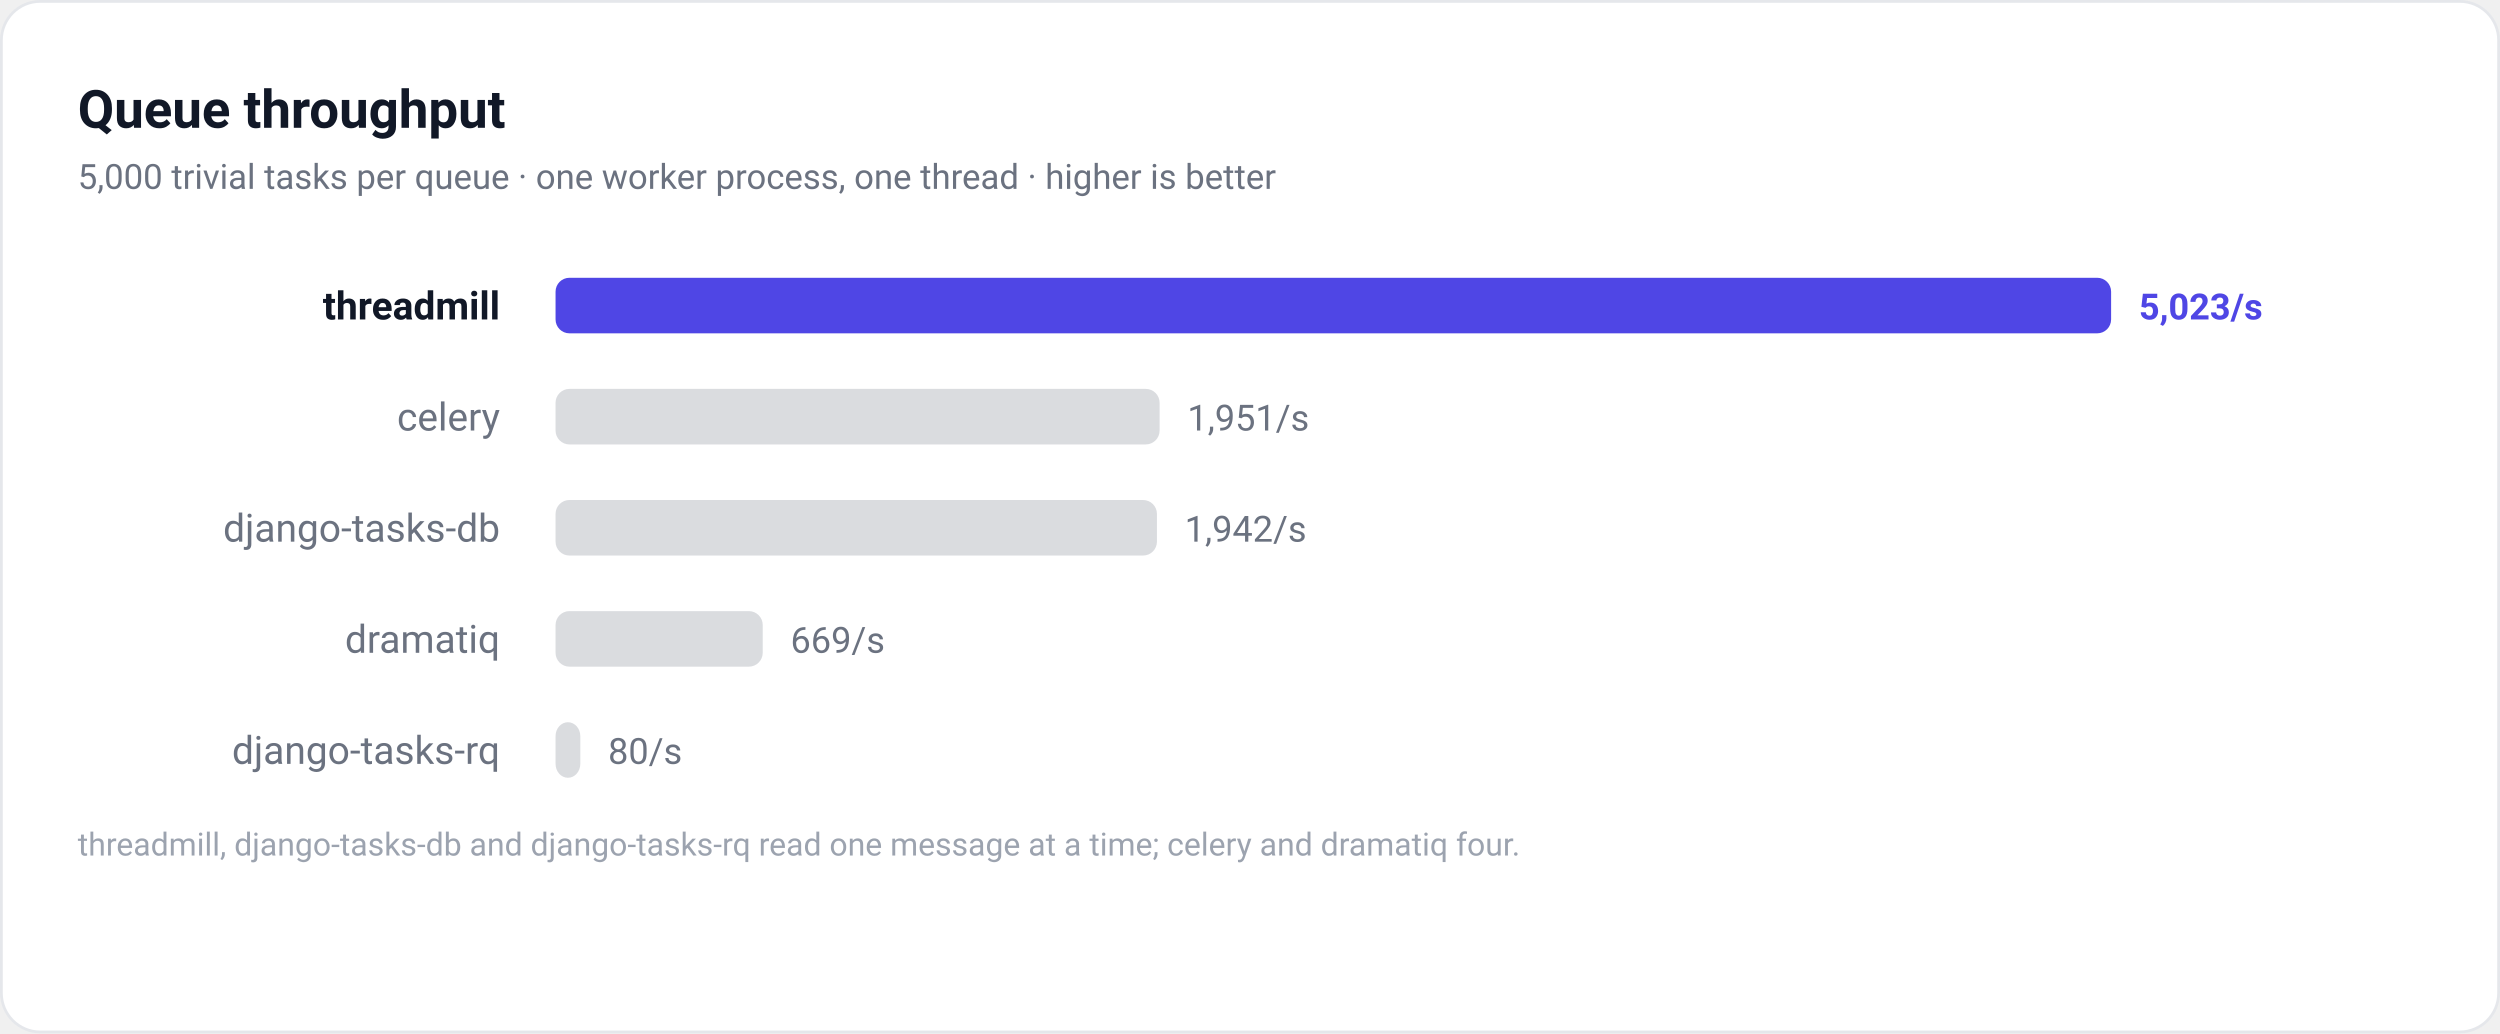
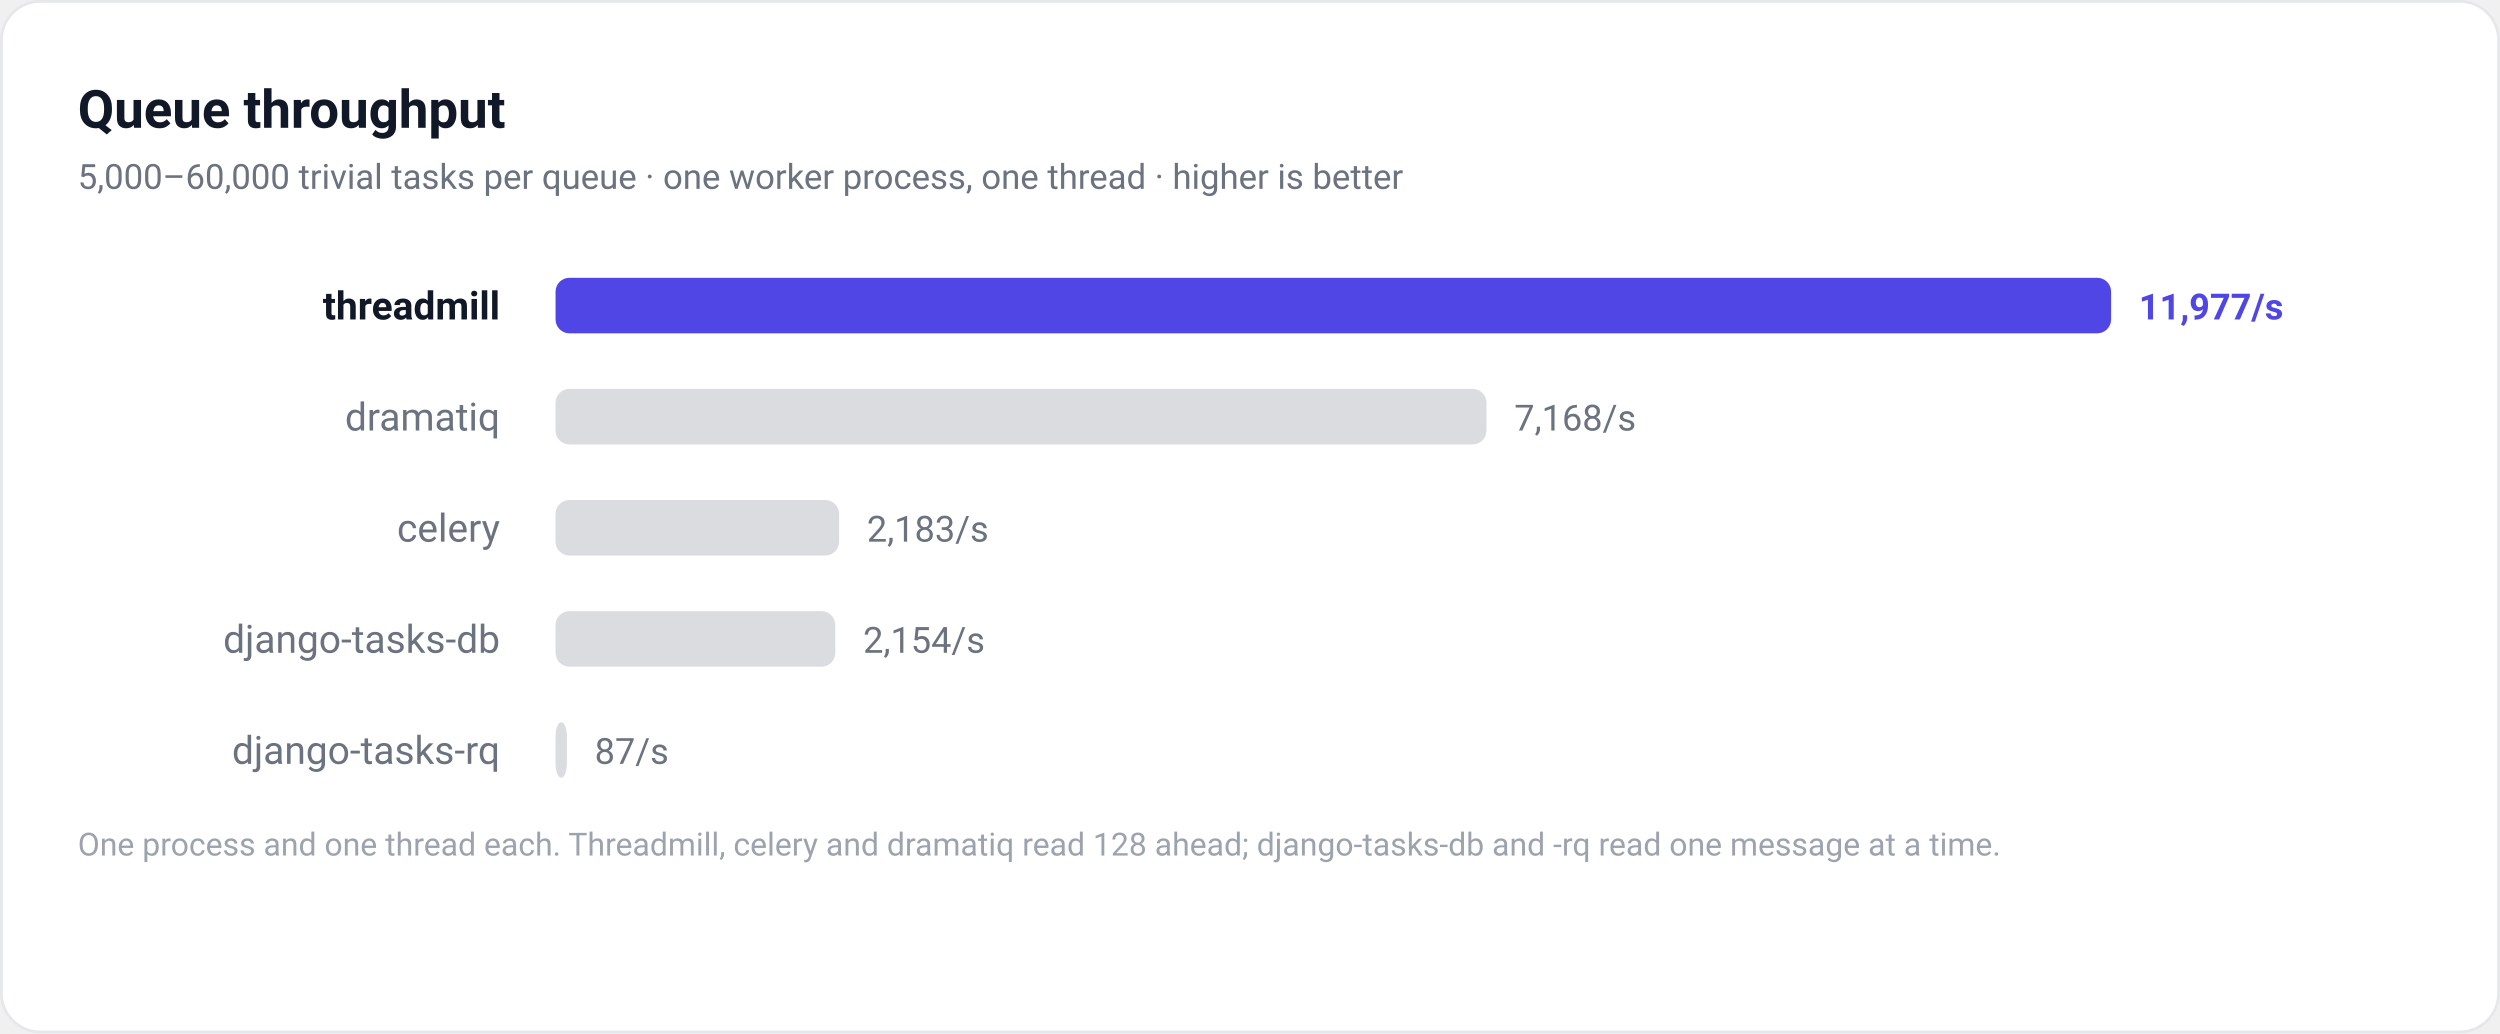
- <svg xmlns="http://www.w3.org/2000/svg" viewBox="0 0 900 372" width="900" height="372" role="img" aria-label="Tasks per second with one worker: threadmill 5,023, celery 1,951, django-tasks-db 1,942, dramatiq 669, django-tasks-rq 80.">
+ <svg xmlns="http://www.w3.org/2000/svg" viewBox="0 0 900 372" width="900" height="372" role="img" aria-label="Tasks per second with one worker: threadmill 11,977, dramatiq 7,168, celery 2,183, django-tasks-db 2,154, django-tasks-rq 87.">
  <style>svg{max-width:100%;height:auto}</style>
  <rect x="0.5" y="0.5" width="899" height="371" rx="14" fill="#ffffff" stroke="#e5e7eb" />
  <text x="28" y="46" font-family="system-ui, -apple-system, &quot;Segoe UI&quot;, Roboto, &quot;Helvetica Neue&quot;, Arial, sans-serif" font-size="19" font-weight="700" fill="#111827" text-anchor="start">Queue throughput</text>
-   <text x="28" y="68" font-family="system-ui, -apple-system, &quot;Segoe UI&quot;, Roboto, &quot;Helvetica Neue&quot;, Arial, sans-serif" font-size="12.5" font-weight="400" fill="#6b7280" text-anchor="start">5,000 trivial tasks per queue · one worker process, one thread · higher is better</text>
+   <text x="28" y="68" font-family="system-ui, -apple-system, &quot;Segoe UI&quot;, Roboto, &quot;Helvetica Neue&quot;, Arial, sans-serif" font-size="12.5" font-weight="400" fill="#6b7280" text-anchor="start">5,000–60,000 trivial tasks per queue · one worker process, one thread · higher is better</text>
  <text x="180" y="115" font-family="system-ui, -apple-system, &quot;Segoe UI&quot;, Roboto, &quot;Helvetica Neue&quot;, Arial, sans-serif" font-size="14" font-weight="700" fill="#111827" text-anchor="end">threadmill</text>
  <rect x="200" y="100" width="560.00" height="20" rx="5" fill="#4f46e5" opacity="1" />
-   <text x="770" y="115" font-family="system-ui, -apple-system, &quot;Segoe UI&quot;, Roboto, &quot;Helvetica Neue&quot;, Arial, sans-serif" font-size="13" font-weight="700" fill="#4f46e5" text-anchor="start">5,023/s</text>
-   <text x="180" y="155" font-family="system-ui, -apple-system, &quot;Segoe UI&quot;, Roboto, &quot;Helvetica Neue&quot;, Arial, sans-serif" font-size="14" font-weight="400" fill="#6b7280" text-anchor="end">celery</text>
-   <rect x="200" y="140" width="217.46" height="20" rx="5" fill="#6b7280" opacity="0.25" />
-   <text x="427.465" y="155" font-family="system-ui, -apple-system, &quot;Segoe UI&quot;, Roboto, &quot;Helvetica Neue&quot;, Arial, sans-serif" font-size="13" font-weight="400" fill="#6b7280" text-anchor="start">1,951/s</text>
-   <text x="180" y="195" font-family="system-ui, -apple-system, &quot;Segoe UI&quot;, Roboto, &quot;Helvetica Neue&quot;, Arial, sans-serif" font-size="14" font-weight="400" fill="#6b7280" text-anchor="end">django-tasks-db</text>
-   <rect x="200" y="180" width="216.50" height="20" rx="5" fill="#6b7280" opacity="0.25" />
-   <text x="426.499" y="195" font-family="system-ui, -apple-system, &quot;Segoe UI&quot;, Roboto, &quot;Helvetica Neue&quot;, Arial, sans-serif" font-size="13" font-weight="400" fill="#6b7280" text-anchor="start">1,942/s</text>
-   <text x="180" y="235" font-family="system-ui, -apple-system, &quot;Segoe UI&quot;, Roboto, &quot;Helvetica Neue&quot;, Arial, sans-serif" font-size="14" font-weight="400" fill="#6b7280" text-anchor="end">dramatiq</text>
-   <rect x="200" y="220" width="74.58" height="20" rx="5" fill="#6b7280" opacity="0.25" />
-   <text x="284.583" y="235" font-family="system-ui, -apple-system, &quot;Segoe UI&quot;, Roboto, &quot;Helvetica Neue&quot;, Arial, sans-serif" font-size="13" font-weight="400" fill="#6b7280" text-anchor="start">669/s</text>
+   <text x="770" y="115" font-family="system-ui, -apple-system, &quot;Segoe UI&quot;, Roboto, &quot;Helvetica Neue&quot;, Arial, sans-serif" font-size="13" font-weight="700" fill="#4f46e5" text-anchor="start">11,977/s</text>
+   <text x="180" y="155" font-family="system-ui, -apple-system, &quot;Segoe UI&quot;, Roboto, &quot;Helvetica Neue&quot;, Arial, sans-serif" font-size="14" font-weight="400" fill="#6b7280" text-anchor="end">dramatiq</text>
+   <rect x="200" y="140" width="335.14" height="20" rx="5" fill="#6b7280" opacity="0.25" />
+   <text x="545.141" y="155" font-family="system-ui, -apple-system, &quot;Segoe UI&quot;, Roboto, &quot;Helvetica Neue&quot;, Arial, sans-serif" font-size="13" font-weight="400" fill="#6b7280" text-anchor="start">7,168/s</text>
+   <text x="180" y="195" font-family="system-ui, -apple-system, &quot;Segoe UI&quot;, Roboto, &quot;Helvetica Neue&quot;, Arial, sans-serif" font-size="14" font-weight="400" fill="#6b7280" text-anchor="end">celery</text>
+   <rect x="200" y="180" width="102.07" height="20" rx="5" fill="#6b7280" opacity="0.25" />
+   <text x="312.07" y="195" font-family="system-ui, -apple-system, &quot;Segoe UI&quot;, Roboto, &quot;Helvetica Neue&quot;, Arial, sans-serif" font-size="13" font-weight="400" fill="#6b7280" text-anchor="start">2,183/s</text>
+   <text x="180" y="235" font-family="system-ui, -apple-system, &quot;Segoe UI&quot;, Roboto, &quot;Helvetica Neue&quot;, Arial, sans-serif" font-size="14" font-weight="400" fill="#6b7280" text-anchor="end">django-tasks-db</text>
+   <rect x="200" y="220" width="100.72" height="20" rx="5" fill="#6b7280" opacity="0.25" />
+   <text x="310.723" y="235" font-family="system-ui, -apple-system, &quot;Segoe UI&quot;, Roboto, &quot;Helvetica Neue&quot;, Arial, sans-serif" font-size="13" font-weight="400" fill="#6b7280" text-anchor="start">2,154/s</text>
  <text x="180" y="275" font-family="system-ui, -apple-system, &quot;Segoe UI&quot;, Roboto, &quot;Helvetica Neue&quot;, Arial, sans-serif" font-size="14" font-weight="400" fill="#6b7280" text-anchor="end">django-tasks-rq</text>
-   <rect x="200" y="260" width="8.91" height="20" rx="5" fill="#6b7280" opacity="0.25" />
-   <text x="218.905" y="275" font-family="system-ui, -apple-system, &quot;Segoe UI&quot;, Roboto, &quot;Helvetica Neue&quot;, Arial, sans-serif" font-size="13" font-weight="400" fill="#6b7280" text-anchor="start">80/s</text>
-   <text x="28" y="308" font-family="system-ui, -apple-system, &quot;Segoe UI&quot;, Roboto, &quot;Helvetica Neue&quot;, Arial, sans-serif" font-size="11.5" font-weight="400" fill="#9ca3af" text-anchor="start">threadmill, django-tasks-db and django-tasks-rq read one message at a time; celery and dramatiq four.</text>
+   <rect x="200" y="260" width="4.08" height="20" rx="5" fill="#6b7280" opacity="0.25" />
+   <text x="214.079" y="275" font-family="system-ui, -apple-system, &quot;Segoe UI&quot;, Roboto, &quot;Helvetica Neue&quot;, Arial, sans-serif" font-size="13" font-weight="400" fill="#6b7280" text-anchor="start">87/s</text>
+   <text x="28" y="308" font-family="system-ui, -apple-system, &quot;Segoe UI&quot;, Roboto, &quot;Helvetica Neue&quot;, Arial, sans-serif" font-size="11.5" font-weight="400" fill="#9ca3af" text-anchor="start">One process and one thread each. Threadmill, celery and dramatiq read 128 ahead; django-tasks-db and -rq read one message at a time.</text>
</svg>
